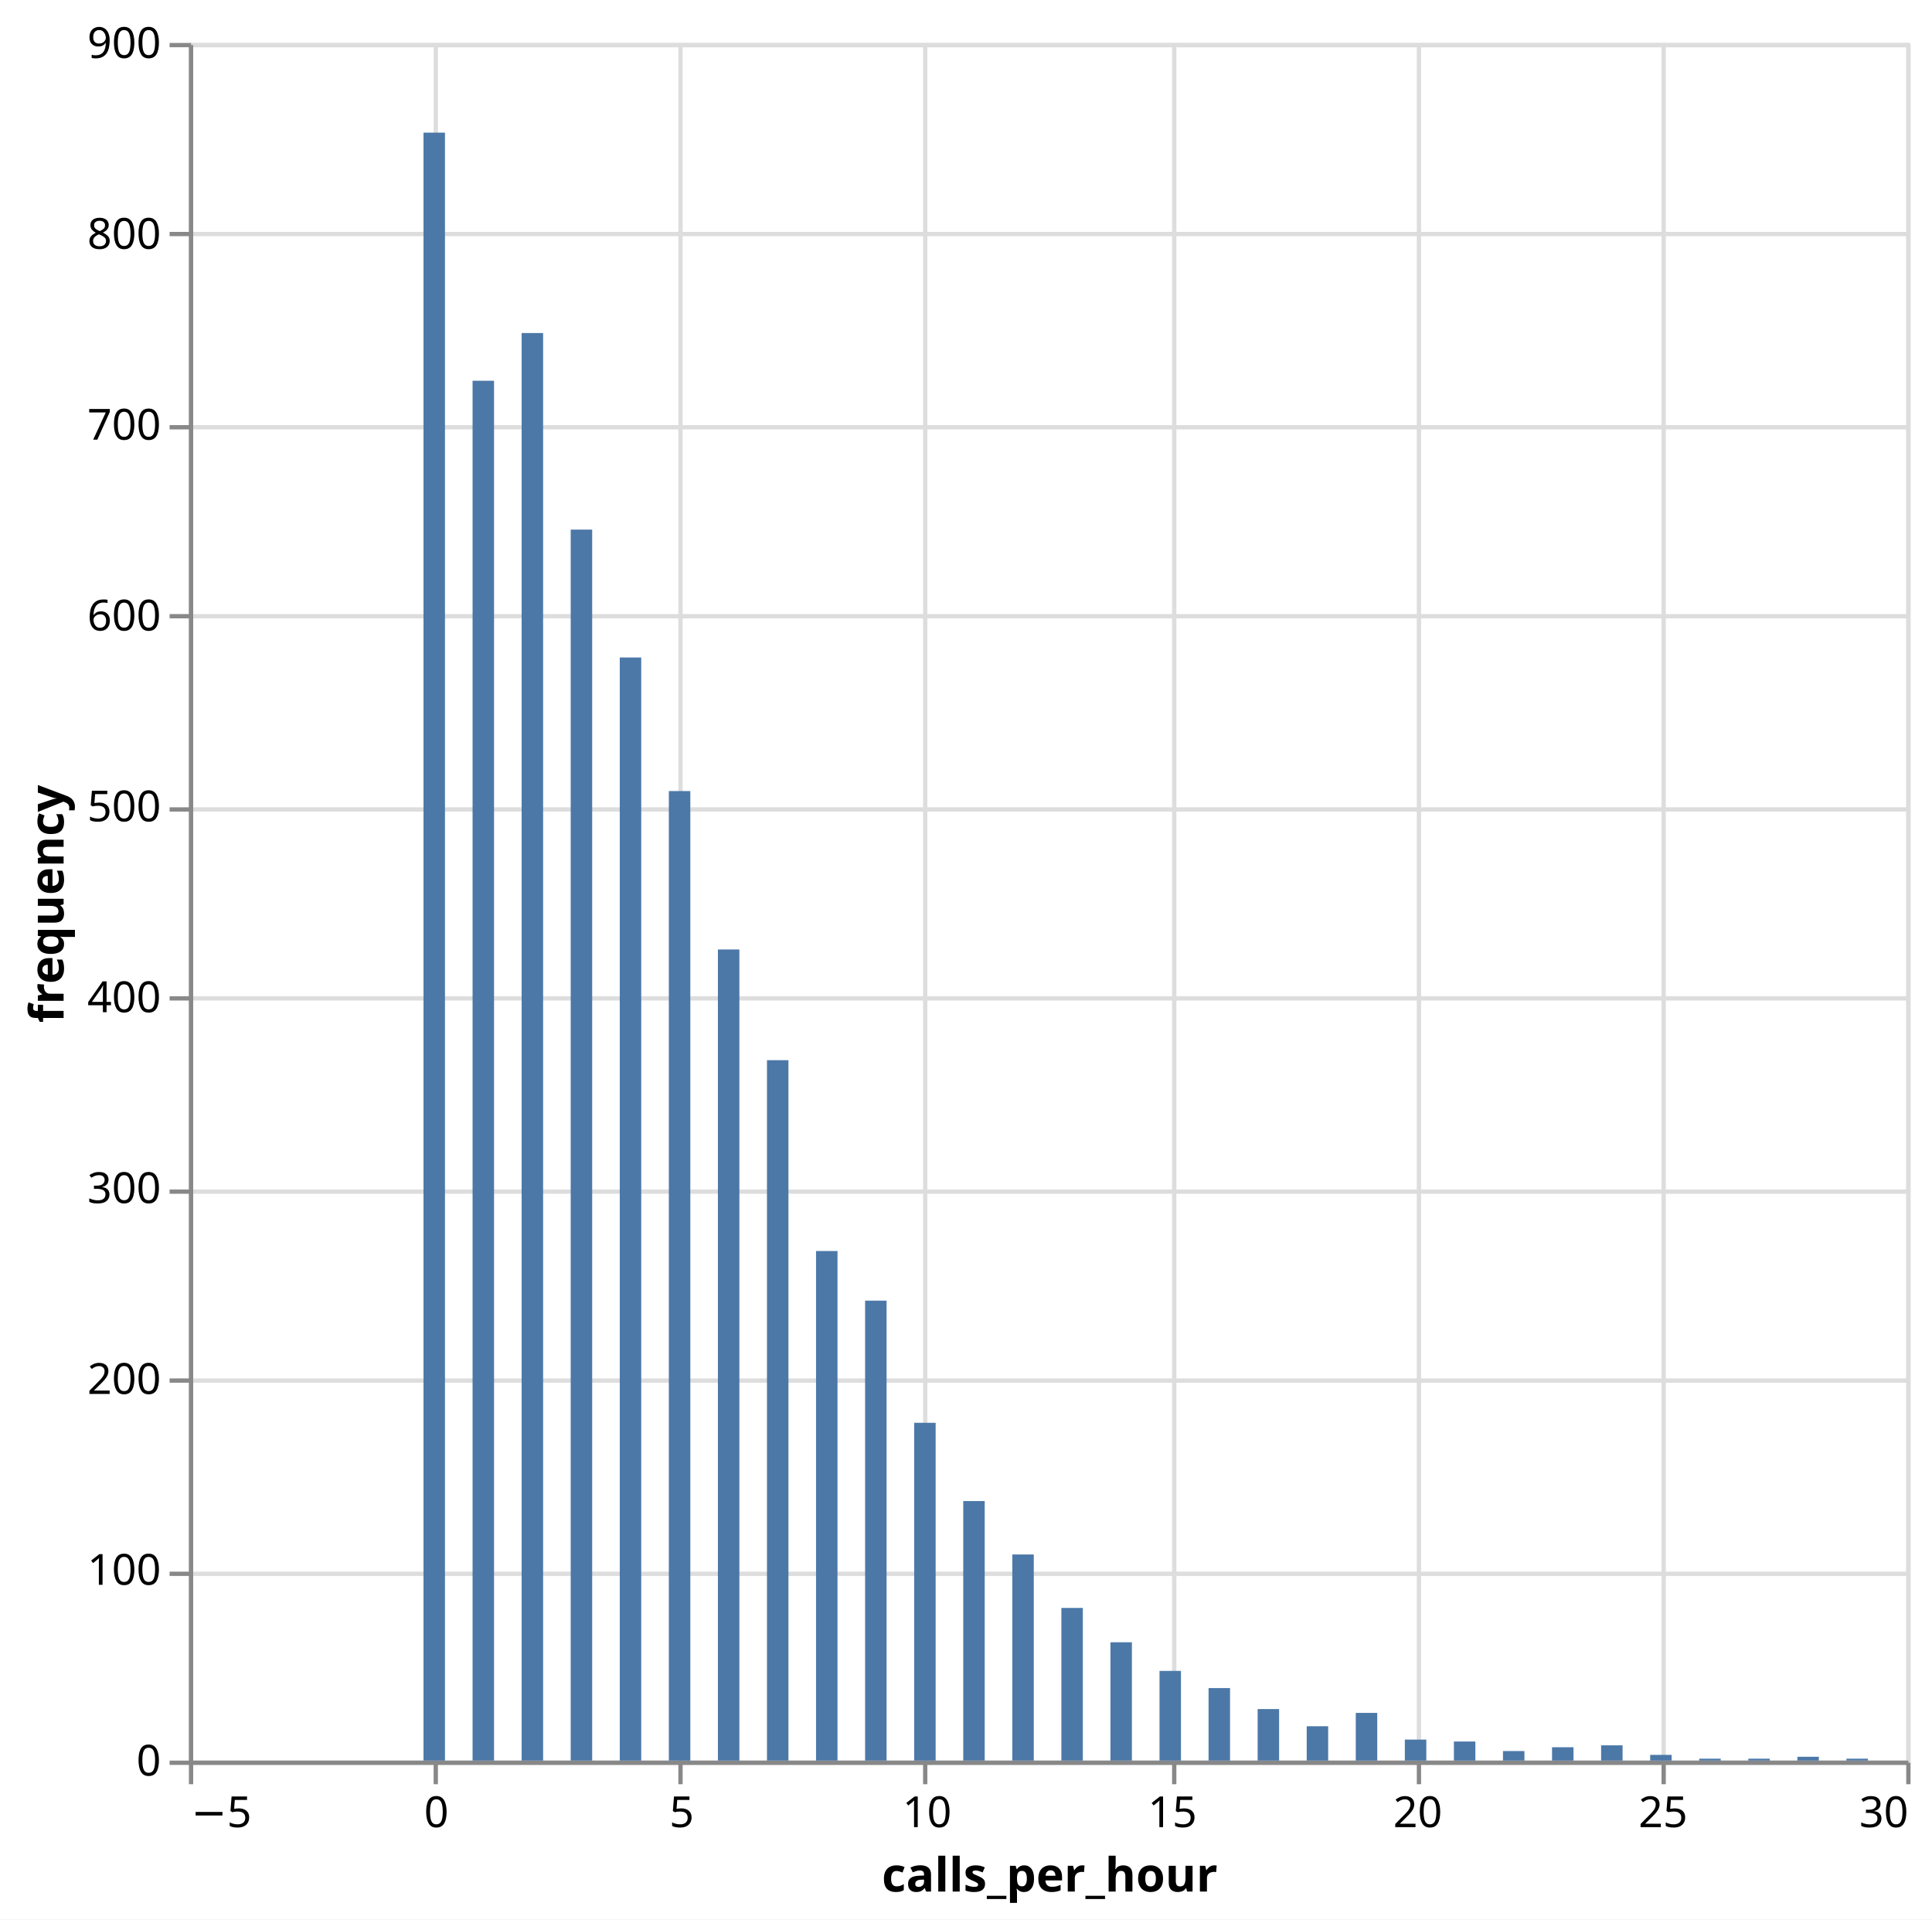
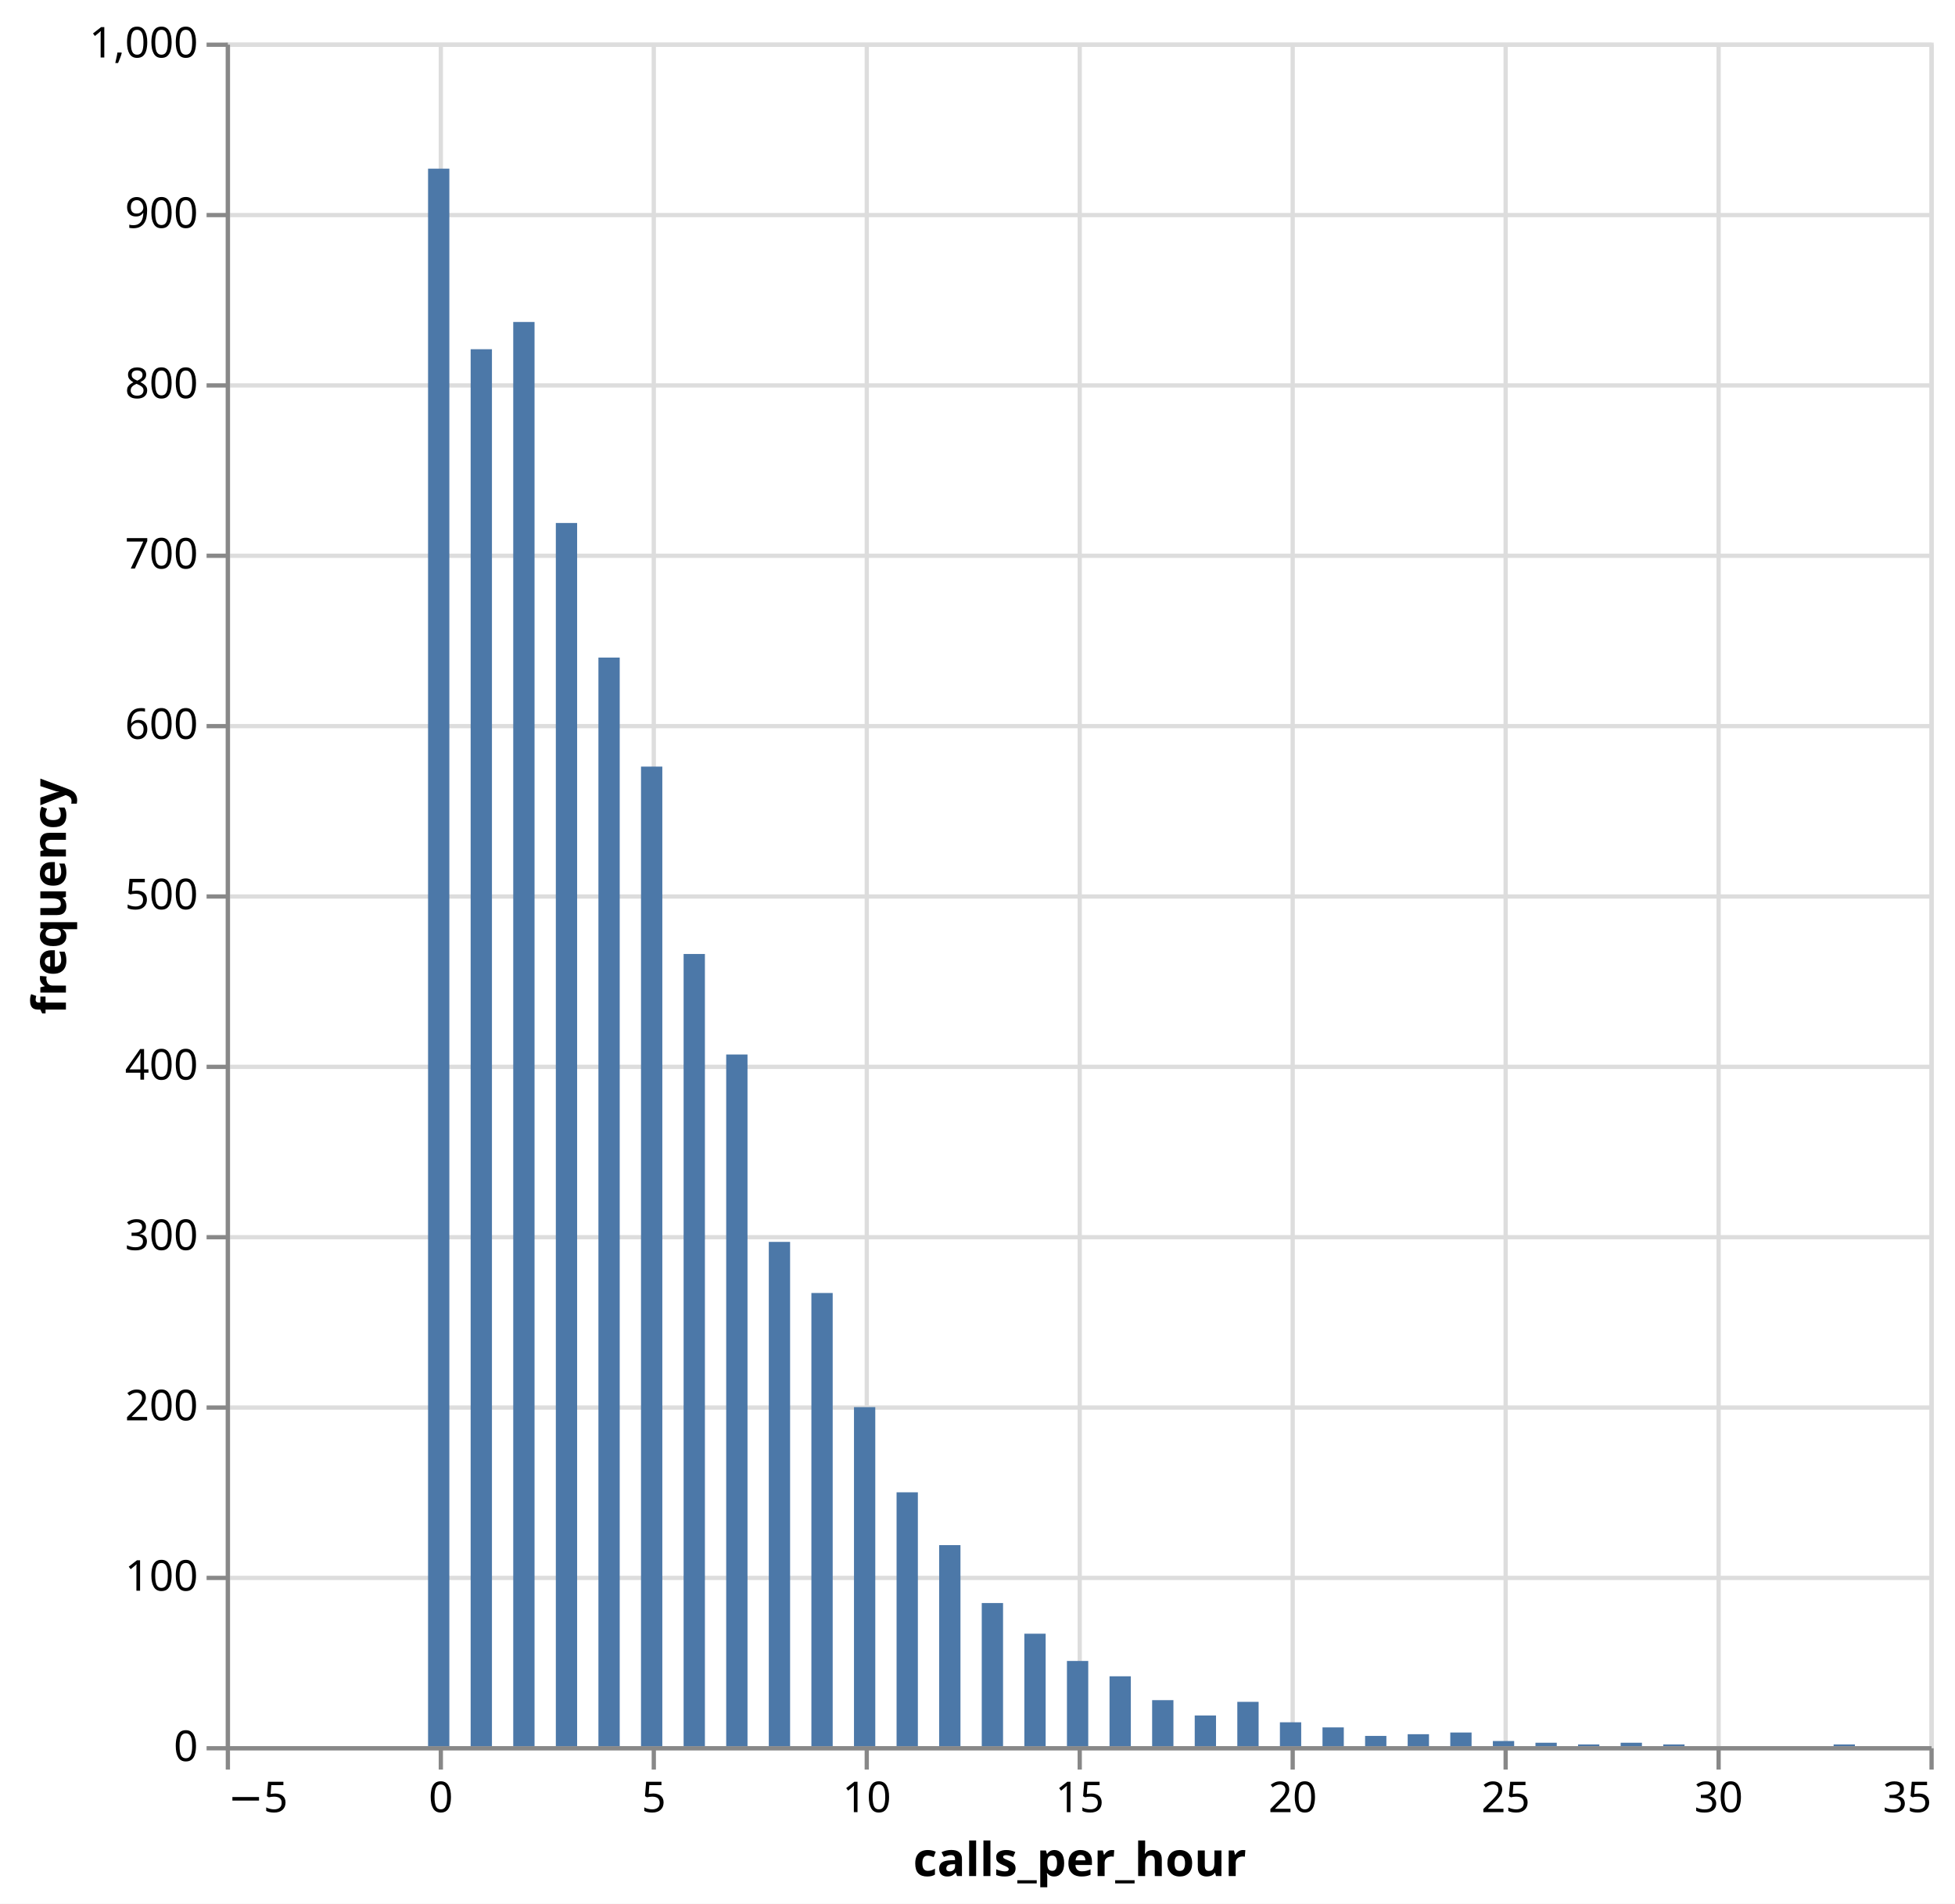
- <svg xmlns="http://www.w3.org/2000/svg" version="1.1" class="marks" width="450" height="447" viewBox="0 0 450 447">
-   <rect width="450" height="447" fill="white" />
-   <g fill="none" stroke-miterlimit="10" transform="translate(44,10)">
+ <svg xmlns="http://www.w3.org/2000/svg" version="1.1" class="marks" width="459" height="447" viewBox="0 0 459 447">
+   <rect width="459" height="447" fill="white" />
+   <g fill="none" stroke-miterlimit="10" transform="translate(53,10)">
    <g class="mark-group role-frame root" role="graphics-object" aria-roledescription="group mark container">
      <g transform="translate(0,0)">
        <path class="background" aria-hidden="true" d="M0.5,0.5h400v400h-400Z" stroke="#ddd" />
        <g>
          <g class="mark-group role-axis" aria-hidden="true">
            <g transform="translate(0.5,400.5)">
              <path class="background" aria-hidden="true" d="M0,0h0v0h0Z" pointer-events="none" />
              <g>
                <g class="mark-rule role-axis-grid" pointer-events="none">
                  <line transform="translate(0,-400)" x2="0" y2="400" stroke="#ddd" stroke-width="1" opacity="1" />
-                   <line transform="translate(57,-400)" x2="0" y2="400" stroke="#ddd" stroke-width="1" opacity="1" />
-                   <line transform="translate(114,-400)" x2="0" y2="400" stroke="#ddd" stroke-width="1" opacity="1" />
-                   <line transform="translate(171,-400)" x2="0" y2="400" stroke="#ddd" stroke-width="1" opacity="1" />
-                   <line transform="translate(229,-400)" x2="0" y2="400" stroke="#ddd" stroke-width="1" opacity="1" />
-                   <line transform="translate(286,-400)" x2="0" y2="400" stroke="#ddd" stroke-width="1" opacity="1" />
-                   <line transform="translate(343,-400)" x2="0" y2="400" stroke="#ddd" stroke-width="1" opacity="1" />
+                   <line transform="translate(50,-400)" x2="0" y2="400" stroke="#ddd" stroke-width="1" opacity="1" />
+                   <line transform="translate(100,-400)" x2="0" y2="400" stroke="#ddd" stroke-width="1" opacity="1" />
+                   <line transform="translate(150,-400)" x2="0" y2="400" stroke="#ddd" stroke-width="1" opacity="1" />
+                   <line transform="translate(200,-400)" x2="0" y2="400" stroke="#ddd" stroke-width="1" opacity="1" />
+                   <line transform="translate(250,-400)" x2="0" y2="400" stroke="#ddd" stroke-width="1" opacity="1" />
+                   <line transform="translate(300,-400)" x2="0" y2="400" stroke="#ddd" stroke-width="1" opacity="1" />
+                   <line transform="translate(350,-400)" x2="0" y2="400" stroke="#ddd" stroke-width="1" opacity="1" />
                  <line transform="translate(400,-400)" x2="0" y2="400" stroke="#ddd" stroke-width="1" opacity="1" />
                </g>
              </g>
              <path class="foreground" aria-hidden="true" d="" pointer-events="none" display="none" />
            </g>
          </g>
          <g class="mark-group role-axis" aria-hidden="true">
            <g transform="translate(0.5,0.5)">
              <path class="background" aria-hidden="true" d="M0,0h0v0h0Z" pointer-events="none" />
              <g>
                <g class="mark-rule role-axis-grid" pointer-events="none">
                  <line transform="translate(0,400)" x2="400" y2="0" stroke="#ddd" stroke-width="1" opacity="1" />
-                   <line transform="translate(0,356)" x2="400" y2="0" stroke="#ddd" stroke-width="1" opacity="1" />
-                   <line transform="translate(0,311)" x2="400" y2="0" stroke="#ddd" stroke-width="1" opacity="1" />
-                   <line transform="translate(0,267)" x2="400" y2="0" stroke="#ddd" stroke-width="1" opacity="1" />
-                   <line transform="translate(0,222)" x2="400" y2="0" stroke="#ddd" stroke-width="1" opacity="1" />
-                   <line transform="translate(0,178)" x2="400" y2="0" stroke="#ddd" stroke-width="1" opacity="1" />
-                   <line transform="translate(0,133)" x2="400" y2="0" stroke="#ddd" stroke-width="1" opacity="1" />
-                   <line transform="translate(0,89)" x2="400" y2="0" stroke="#ddd" stroke-width="1" opacity="1" />
-                   <line transform="translate(0,44)" x2="400" y2="0" stroke="#ddd" stroke-width="1" opacity="1" />
+                   <line transform="translate(0,360)" x2="400" y2="0" stroke="#ddd" stroke-width="1" opacity="1" />
+                   <line transform="translate(0,320)" x2="400" y2="0" stroke="#ddd" stroke-width="1" opacity="1" />
+                   <line transform="translate(0,280)" x2="400" y2="0" stroke="#ddd" stroke-width="1" opacity="1" />
+                   <line transform="translate(0,240)" x2="400" y2="0" stroke="#ddd" stroke-width="1" opacity="1" />
+                   <line transform="translate(0,200)" x2="400" y2="0" stroke="#ddd" stroke-width="1" opacity="1" />
+                   <line transform="translate(0,160)" x2="400" y2="0" stroke="#ddd" stroke-width="1" opacity="1" />
+                   <line transform="translate(0,120)" x2="400" y2="0" stroke="#ddd" stroke-width="1" opacity="1" />
+                   <line transform="translate(0,80)" x2="400" y2="0" stroke="#ddd" stroke-width="1" opacity="1" />
+                   <line transform="translate(0,40)" x2="400" y2="0" stroke="#ddd" stroke-width="1" opacity="1" />
                  <line transform="translate(0,0)" x2="400" y2="0" stroke="#ddd" stroke-width="1" opacity="1" />
                </g>
              </g>
              <path class="foreground" aria-hidden="true" d="" pointer-events="none" display="none" />
            </g>
          </g>
-           <g class="mark-group role-axis" role="graphics-symbol" aria-roledescription="axis" aria-label="X-axis titled 'calls_per_hour' for a linear scale with values from −5 to 30">
+           <g class="mark-group role-axis" role="graphics-symbol" aria-roledescription="axis" aria-label="X-axis titled 'calls_per_hour' for a linear scale with values from −5 to 35">
            <g transform="translate(0.5,400.5)">
              <path class="background" aria-hidden="true" d="M0,0h0v0h0Z" pointer-events="none" />
              <g>
                <g class="mark-rule role-axis-tick" pointer-events="none">
                  <line transform="translate(0,0)" x2="0" y2="5" stroke="#888" stroke-width="1" opacity="1" />
-                   <line transform="translate(57,0)" x2="0" y2="5" stroke="#888" stroke-width="1" opacity="1" />
-                   <line transform="translate(114,0)" x2="0" y2="5" stroke="#888" stroke-width="1" opacity="1" />
-                   <line transform="translate(171,0)" x2="0" y2="5" stroke="#888" stroke-width="1" opacity="1" />
-                   <line transform="translate(229,0)" x2="0" y2="5" stroke="#888" stroke-width="1" opacity="1" />
-                   <line transform="translate(286,0)" x2="0" y2="5" stroke="#888" stroke-width="1" opacity="1" />
-                   <line transform="translate(343,0)" x2="0" y2="5" stroke="#888" stroke-width="1" opacity="1" />
+                   <line transform="translate(50,0)" x2="0" y2="5" stroke="#888" stroke-width="1" opacity="1" />
+                   <line transform="translate(100,0)" x2="0" y2="5" stroke="#888" stroke-width="1" opacity="1" />
+                   <line transform="translate(150,0)" x2="0" y2="5" stroke="#888" stroke-width="1" opacity="1" />
+                   <line transform="translate(200,0)" x2="0" y2="5" stroke="#888" stroke-width="1" opacity="1" />
+                   <line transform="translate(250,0)" x2="0" y2="5" stroke="#888" stroke-width="1" opacity="1" />
+                   <line transform="translate(300,0)" x2="0" y2="5" stroke="#888" stroke-width="1" opacity="1" />
+                   <line transform="translate(350,0)" x2="0" y2="5" stroke="#888" stroke-width="1" opacity="1" />
                  <line transform="translate(400,0)" x2="0" y2="5" stroke="#888" stroke-width="1" opacity="1" />
                </g>
                <g class="mark-text role-axis-label" pointer-events="none">
                  <text text-anchor="start" transform="translate(0,15)" font-family="sans-serif" font-size="10px" fill="#000" opacity="1">−5</text>
-                   <text text-anchor="middle" transform="translate(57.14286,15)" font-family="sans-serif" font-size="10px" fill="#000" opacity="1">0</text>
-                   <text text-anchor="middle" transform="translate(114.2857,15)" font-family="sans-serif" font-size="10px" fill="#000" opacity="1">5</text>
-                   <text text-anchor="middle" transform="translate(171.4286,15)" font-family="sans-serif" font-size="10px" fill="#000" opacity="1">10</text>
-                   <text text-anchor="middle" transform="translate(228.5714,15)" font-family="sans-serif" font-size="10px" fill="#000" opacity="1">15</text>
-                   <text text-anchor="middle" transform="translate(285.7143,15)" font-family="sans-serif" font-size="10px" fill="#000" opacity="1">20</text>
-                   <text text-anchor="middle" transform="translate(342.8571,15)" font-family="sans-serif" font-size="10px" fill="#000" opacity="1">25</text>
-                   <text text-anchor="end" transform="translate(400,15)" font-family="sans-serif" font-size="10px" fill="#000" opacity="1">30</text>
+                   <text text-anchor="middle" transform="translate(50,15)" font-family="sans-serif" font-size="10px" fill="#000" opacity="1">0</text>
+                   <text text-anchor="middle" transform="translate(100,15)" font-family="sans-serif" font-size="10px" fill="#000" opacity="1">5</text>
+                   <text text-anchor="middle" transform="translate(150,15)" font-family="sans-serif" font-size="10px" fill="#000" opacity="1">10</text>
+                   <text text-anchor="middle" transform="translate(200,15)" font-family="sans-serif" font-size="10px" fill="#000" opacity="1">15</text>
+                   <text text-anchor="middle" transform="translate(250,15)" font-family="sans-serif" font-size="10px" fill="#000" opacity="1">20</text>
+                   <text text-anchor="middle" transform="translate(300,15)" font-family="sans-serif" font-size="10px" fill="#000" opacity="1">25</text>
+                   <text text-anchor="middle" transform="translate(350,15)" font-family="sans-serif" font-size="10px" fill="#000" opacity="1">30</text>
+                   <text text-anchor="end" transform="translate(400,15)" font-family="sans-serif" font-size="10px" fill="#000" opacity="1">35</text>
                </g>
                <g class="mark-rule role-axis-domain" pointer-events="none">
                  <line transform="translate(0,0)" x2="400" y2="0" stroke="#888" stroke-width="1" opacity="1" />
                </g>
                <g class="mark-text role-axis-title" pointer-events="none">
                  <text text-anchor="middle" transform="translate(200,30)" font-family="sans-serif" font-size="11px" font-weight="bold" fill="#000" opacity="1">calls_per_hour</text>
                </g>
              </g>
              <path class="foreground" aria-hidden="true" d="" pointer-events="none" display="none" />
            </g>
          </g>
-           <g class="mark-group role-axis" role="graphics-symbol" aria-roledescription="axis" aria-label="Y-axis titled 'frequency' for a linear scale with values from 0 to 900">
+           <g class="mark-group role-axis" role="graphics-symbol" aria-roledescription="axis" aria-label="Y-axis titled 'frequency' for a linear scale with values from 0 to 1,000">
            <g transform="translate(0.5,0.5)">
              <path class="background" aria-hidden="true" d="M0,0h0v0h0Z" pointer-events="none" />
              <g>
                <g class="mark-rule role-axis-tick" pointer-events="none">
                  <line transform="translate(0,400)" x2="-5" y2="0" stroke="#888" stroke-width="1" opacity="1" />
-                   <line transform="translate(0,356)" x2="-5" y2="0" stroke="#888" stroke-width="1" opacity="1" />
-                   <line transform="translate(0,311)" x2="-5" y2="0" stroke="#888" stroke-width="1" opacity="1" />
-                   <line transform="translate(0,267)" x2="-5" y2="0" stroke="#888" stroke-width="1" opacity="1" />
-                   <line transform="translate(0,222)" x2="-5" y2="0" stroke="#888" stroke-width="1" opacity="1" />
-                   <line transform="translate(0,178)" x2="-5" y2="0" stroke="#888" stroke-width="1" opacity="1" />
-                   <line transform="translate(0,133)" x2="-5" y2="0" stroke="#888" stroke-width="1" opacity="1" />
-                   <line transform="translate(0,89)" x2="-5" y2="0" stroke="#888" stroke-width="1" opacity="1" />
-                   <line transform="translate(0,44)" x2="-5" y2="0" stroke="#888" stroke-width="1" opacity="1" />
+                   <line transform="translate(0,360)" x2="-5" y2="0" stroke="#888" stroke-width="1" opacity="1" />
+                   <line transform="translate(0,320)" x2="-5" y2="0" stroke="#888" stroke-width="1" opacity="1" />
+                   <line transform="translate(0,280)" x2="-5" y2="0" stroke="#888" stroke-width="1" opacity="1" />
+                   <line transform="translate(0,240)" x2="-5" y2="0" stroke="#888" stroke-width="1" opacity="1" />
+                   <line transform="translate(0,200)" x2="-5" y2="0" stroke="#888" stroke-width="1" opacity="1" />
+                   <line transform="translate(0,160)" x2="-5" y2="0" stroke="#888" stroke-width="1" opacity="1" />
+                   <line transform="translate(0,120)" x2="-5" y2="0" stroke="#888" stroke-width="1" opacity="1" />
+                   <line transform="translate(0,80)" x2="-5" y2="0" stroke="#888" stroke-width="1" opacity="1" />
+                   <line transform="translate(0,40)" x2="-5" y2="0" stroke="#888" stroke-width="1" opacity="1" />
                  <line transform="translate(0,0)" x2="-5" y2="0" stroke="#888" stroke-width="1" opacity="1" />
                </g>
                <g class="mark-text role-axis-label" pointer-events="none">
                  <text text-anchor="end" transform="translate(-7,403)" font-family="sans-serif" font-size="10px" fill="#000" opacity="1">0</text>
-                   <text text-anchor="end" transform="translate(-7,358.5556)" font-family="sans-serif" font-size="10px" fill="#000" opacity="1">100</text>
-                   <text text-anchor="end" transform="translate(-7,314.1111)" font-family="sans-serif" font-size="10px" fill="#000" opacity="1">200</text>
-                   <text text-anchor="end" transform="translate(-7,269.6667)" font-family="sans-serif" font-size="10px" fill="#000" opacity="1">300</text>
-                   <text text-anchor="end" transform="translate(-7,225.2222)" font-family="sans-serif" font-size="10px" fill="#000" opacity="1">400</text>
-                   <text text-anchor="end" transform="translate(-7,180.7778)" font-family="sans-serif" font-size="10px" fill="#000" opacity="1">500</text>
-                   <text text-anchor="end" transform="translate(-7,136.3333)" font-family="sans-serif" font-size="10px" fill="#000" opacity="1">600</text>
-                   <text text-anchor="end" transform="translate(-7,91.88889)" font-family="sans-serif" font-size="10px" fill="#000" opacity="1">700</text>
-                   <text text-anchor="end" transform="translate(-7,47.44444)" font-family="sans-serif" font-size="10px" fill="#000" opacity="1">800</text>
-                   <text text-anchor="end" transform="translate(-7,3)" font-family="sans-serif" font-size="10px" fill="#000" opacity="1">900</text>
+                   <text text-anchor="end" transform="translate(-7,363)" font-family="sans-serif" font-size="10px" fill="#000" opacity="1">100</text>
+                   <text text-anchor="end" transform="translate(-7,323)" font-family="sans-serif" font-size="10px" fill="#000" opacity="1">200</text>
+                   <text text-anchor="end" transform="translate(-7,283)" font-family="sans-serif" font-size="10px" fill="#000" opacity="1">300</text>
+                   <text text-anchor="end" transform="translate(-7,243)" font-family="sans-serif" font-size="10px" fill="#000" opacity="1">400</text>
+                   <text text-anchor="end" transform="translate(-7,203)" font-family="sans-serif" font-size="10px" fill="#000" opacity="1">500</text>
+                   <text text-anchor="end" transform="translate(-7,163)" font-family="sans-serif" font-size="10px" fill="#000" opacity="1">600</text>
+                   <text text-anchor="end" transform="translate(-7,123)" font-family="sans-serif" font-size="10px" fill="#000" opacity="1">700</text>
+                   <text text-anchor="end" transform="translate(-7,83)" font-family="sans-serif" font-size="10px" fill="#000" opacity="1">800</text>
+                   <text text-anchor="end" transform="translate(-7,43)" font-family="sans-serif" font-size="10px" fill="#000" opacity="1">900</text>
+                   <text text-anchor="end" transform="translate(-7,3)" font-family="sans-serif" font-size="10px" fill="#000" opacity="1">1,000</text>
                </g>
                <g class="mark-rule role-axis-domain" pointer-events="none">
                  <line transform="translate(0,400)" x2="0" y2="-400" stroke="#888" stroke-width="1" opacity="1" />
                </g>
                <g class="mark-text role-axis-title" pointer-events="none">
-                   <text text-anchor="middle" transform="translate(-27.68457,200) rotate(-90) translate(0,-2)" font-family="sans-serif" font-size="11px" font-weight="bold" fill="#000" opacity="1">frequency</text>
+                   <text text-anchor="middle" transform="translate(-36.02441,200) rotate(-90) translate(0,-2)" font-family="sans-serif" font-size="11px" font-weight="bold" fill="#000" opacity="1">frequency</text>
                </g>
              </g>
              <path class="foreground" aria-hidden="true" d="" pointer-events="none" display="none" />
            </g>
          </g>
          <g class="mark-rect role-mark marks" role="graphics-object" aria-roledescription="rect mark container">
-             <path aria-label="calls_per_hour: 0; frequency: 853" role="graphics-symbol" aria-roledescription="bar" d="M54.643,20.889h5v379.111h-5Z" fill="#4c78a8" />
-             <path aria-label="calls_per_hour: 1; frequency: 723" role="graphics-symbol" aria-roledescription="bar" d="M66.071,78.667h5v321.333h-5Z" fill="#4c78a8" />
-             <path aria-label="calls_per_hour: 2; frequency: 748" role="graphics-symbol" aria-roledescription="bar" d="M77.5,67.556h5v332.444h-5Z" fill="#4c78a8" />
-             <path aria-label="calls_per_hour: 3; frequency: 645" role="graphics-symbol" aria-roledescription="bar" d="M88.929,113.333h5v286.667h-5Z" fill="#4c78a8" />
-             <path aria-label="calls_per_hour: 4; frequency: 578" role="graphics-symbol" aria-roledescription="bar" d="M100.357,143.111h5v256.889h-5Z" fill="#4c78a8" />
-             <path aria-label="calls_per_hour: 5; frequency: 508" role="graphics-symbol" aria-roledescription="bar" d="M111.786,174.222h5v225.778h-5Z" fill="#4c78a8" />
-             <path aria-label="calls_per_hour: 6; frequency: 425" role="graphics-symbol" aria-roledescription="bar" d="M123.214,211.111h5v188.889h-5Z" fill="#4c78a8" />
-             <path aria-label="calls_per_hour: 7; frequency: 367" role="graphics-symbol" aria-roledescription="bar" d="M134.643,236.889h5v163.111h-5Z" fill="#4c78a8" />
-             <path aria-label="calls_per_hour: 8; frequency: 267" role="graphics-symbol" aria-roledescription="bar" d="M146.071,281.333h5v118.667h-5Z" fill="#4c78a8" />
-             <path aria-label="calls_per_hour: 9; frequency: 241" role="graphics-symbol" aria-roledescription="bar" d="M157.5,292.889h5v107.111h-5Z" fill="#4c78a8" />
-             <path aria-label="calls_per_hour: 10; frequency: 177" role="graphics-symbol" aria-roledescription="bar" d="M168.929,321.333h5v78.667h-5Z" fill="#4c78a8" />
-             <path aria-label="calls_per_hour: 11; frequency: 136" role="graphics-symbol" aria-roledescription="bar" d="M180.357,339.556h5v60.444h-5Z" fill="#4c78a8" />
-             <path aria-label="calls_per_hour: 12; frequency: 108" role="graphics-symbol" aria-roledescription="bar" d="M191.786,352h5v48h-5Z" fill="#4c78a8" />
-             <path aria-label="calls_per_hour: 13; frequency: 80" role="graphics-symbol" aria-roledescription="bar" d="M203.214,364.444h5v35.556h-5Z" fill="#4c78a8" />
-             <path aria-label="calls_per_hour: 14; frequency: 62" role="graphics-symbol" aria-roledescription="bar" d="M214.643,372.444h5v27.556h-5Z" fill="#4c78a8" />
-             <path aria-label="calls_per_hour: 15; frequency: 47" role="graphics-symbol" aria-roledescription="bar" d="M226.071,379.111h5v20.889h-5Z" fill="#4c78a8" />
-             <path aria-label="calls_per_hour: 16; frequency: 38" role="graphics-symbol" aria-roledescription="bar" d="M237.5,383.111h5v16.889h-5Z" fill="#4c78a8" />
-             <path aria-label="calls_per_hour: 17; frequency: 27" role="graphics-symbol" aria-roledescription="bar" d="M248.929,388h5v12h-5Z" fill="#4c78a8" />
-             <path aria-label="calls_per_hour: 18; frequency: 18" role="graphics-symbol" aria-roledescription="bar" d="M260.357,392h5v8h-5Z" fill="#4c78a8" />
-             <path aria-label="calls_per_hour: 19; frequency: 25" role="graphics-symbol" aria-roledescription="bar" d="M271.786,388.889h5v11.111h-5Z" fill="#4c78a8" />
-             <path aria-label="calls_per_hour: 20; frequency: 11" role="graphics-symbol" aria-roledescription="bar" d="M283.214,395.111h5v4.889h-5Z" fill="#4c78a8" />
-             <path aria-label="calls_per_hour: 21; frequency: 10" role="graphics-symbol" aria-roledescription="bar" d="M294.643,395.556h5v4.444h-5Z" fill="#4c78a8" />
-             <path aria-label="calls_per_hour: 22; frequency: 5" role="graphics-symbol" aria-roledescription="bar" d="M306.071,397.778h5v2.222h-5Z" fill="#4c78a8" />
-             <path aria-label="calls_per_hour: 23; frequency: 7" role="graphics-symbol" aria-roledescription="bar" d="M317.5,396.889h5v3.111h-5Z" fill="#4c78a8" />
-             <path aria-label="calls_per_hour: 24; frequency: 8" role="graphics-symbol" aria-roledescription="bar" d="M328.929,396.444h5v3.556h-5Z" fill="#4c78a8" />
-             <path aria-label="calls_per_hour: 25; frequency: 3" role="graphics-symbol" aria-roledescription="bar" d="M340.357,398.667h5v1.333h-5Z" fill="#4c78a8" />
-             <path aria-label="calls_per_hour: 26; frequency: 1" role="graphics-symbol" aria-roledescription="bar" d="M351.786,399.556h5v0.444h-5Z" fill="#4c78a8" />
-             <path aria-label="calls_per_hour: 27; frequency: 1" role="graphics-symbol" aria-roledescription="bar" d="M363.214,399.556h5v0.444h-5Z" fill="#4c78a8" />
-             <path aria-label="calls_per_hour: 28; frequency: 2" role="graphics-symbol" aria-roledescription="bar" d="M374.643,399.111h5v0.889h-5Z" fill="#4c78a8" />
-             <path aria-label="calls_per_hour: 29; frequency: 1" role="graphics-symbol" aria-roledescription="bar" d="M386.071,399.556h5v0.444h-5Z" fill="#4c78a8" />
+             <path aria-label="calls_per_hour: 0; frequency: 926" role="graphics-symbol" aria-roledescription="bar" d="M47.5,29.6h5v370.4h-5Z" fill="#4c78a8" />
+             <path aria-label="calls_per_hour: 1; frequency: 820" role="graphics-symbol" aria-roledescription="bar" d="M57.5,72h5v328h-5Z" fill="#4c78a8" />
+             <path aria-label="calls_per_hour: 2; frequency: 836" role="graphics-symbol" aria-roledescription="bar" d="M67.5,65.6h5v334.4h-5Z" fill="#4c78a8" />
+             <path aria-label="calls_per_hour: 3; frequency: 718" role="graphics-symbol" aria-roledescription="bar" d="M77.5,112.8h5v287.2h-5Z" fill="#4c78a8" />
+             <path aria-label="calls_per_hour: 4; frequency: 639" role="graphics-symbol" aria-roledescription="bar" d="M87.5,144.4h5v255.6h-5Z" fill="#4c78a8" />
+             <path aria-label="calls_per_hour: 5; frequency: 575" role="graphics-symbol" aria-roledescription="bar" d="M97.5,170h5v230h-5Z" fill="#4c78a8" />
+             <path aria-label="calls_per_hour: 6; frequency: 465" role="graphics-symbol" aria-roledescription="bar" d="M107.5,214h5v186h-5Z" fill="#4c78a8" />
+             <path aria-label="calls_per_hour: 7; frequency: 406" role="graphics-symbol" aria-roledescription="bar" d="M117.5,237.6h5v162.4h-5Z" fill="#4c78a8" />
+             <path aria-label="calls_per_hour: 8; frequency: 296" role="graphics-symbol" aria-roledescription="bar" d="M127.5,281.6h5v118.4h-5Z" fill="#4c78a8" />
+             <path aria-label="calls_per_hour: 9; frequency: 266" role="graphics-symbol" aria-roledescription="bar" d="M137.5,293.6h5v106.4h-5Z" fill="#4c78a8" />
+             <path aria-label="calls_per_hour: 10; frequency: 199" role="graphics-symbol" aria-roledescription="bar" d="M147.5,320.4h5v79.6h-5Z" fill="#4c78a8" />
+             <path aria-label="calls_per_hour: 11; frequency: 149" role="graphics-symbol" aria-roledescription="bar" d="M157.5,340.4h5v59.6h-5Z" fill="#4c78a8" />
+             <path aria-label="calls_per_hour: 12; frequency: 118" role="graphics-symbol" aria-roledescription="bar" d="M167.5,352.8h5v47.2h-5Z" fill="#4c78a8" />
+             <path aria-label="calls_per_hour: 13; frequency: 84" role="graphics-symbol" aria-roledescription="bar" d="M177.5,366.4h5v33.6h-5Z" fill="#4c78a8" />
+             <path aria-label="calls_per_hour: 14; frequency: 66" role="graphics-symbol" aria-roledescription="bar" d="M187.5,373.6h5v26.4h-5Z" fill="#4c78a8" />
+             <path aria-label="calls_per_hour: 15; frequency: 50" role="graphics-symbol" aria-roledescription="bar" d="M197.5,380h5v20h-5Z" fill="#4c78a8" />
+             <path aria-label="calls_per_hour: 16; frequency: 41" role="graphics-symbol" aria-roledescription="bar" d="M207.5,383.6h5v16.4h-5Z" fill="#4c78a8" />
+             <path aria-label="calls_per_hour: 17; frequency: 27" role="graphics-symbol" aria-roledescription="bar" d="M217.5,389.2h5v10.8h-5Z" fill="#4c78a8" />
+             <path aria-label="calls_per_hour: 18; frequency: 18" role="graphics-symbol" aria-roledescription="bar" d="M227.5,392.8h5v7.2h-5Z" fill="#4c78a8" />
+             <path aria-label="calls_per_hour: 19; frequency: 26" role="graphics-symbol" aria-roledescription="bar" d="M237.5,389.6h5v10.4h-5Z" fill="#4c78a8" />
+             <path aria-label="calls_per_hour: 20; frequency: 14" role="graphics-symbol" aria-roledescription="bar" d="M247.5,394.4h5v5.6h-5Z" fill="#4c78a8" />
+             <path aria-label="calls_per_hour: 21; frequency: 11" role="graphics-symbol" aria-roledescription="bar" d="M257.5,395.6h5v4.4h-5Z" fill="#4c78a8" />
+             <path aria-label="calls_per_hour: 22; frequency: 6" role="graphics-symbol" aria-roledescription="bar" d="M267.5,397.6h5v2.4h-5Z" fill="#4c78a8" />
+             <path aria-label="calls_per_hour: 23; frequency: 7" role="graphics-symbol" aria-roledescription="bar" d="M277.5,397.2h5v2.8h-5Z" fill="#4c78a8" />
+             <path aria-label="calls_per_hour: 24; frequency: 8" role="graphics-symbol" aria-roledescription="bar" d="M287.5,396.8h5v3.2h-5Z" fill="#4c78a8" />
+             <path aria-label="calls_per_hour: 25; frequency: 3" role="graphics-symbol" aria-roledescription="bar" d="M297.5,398.8h5v1.2h-5Z" fill="#4c78a8" />
+             <path aria-label="calls_per_hour: 26; frequency: 2" role="graphics-symbol" aria-roledescription="bar" d="M307.5,399.2h5v0.8h-5Z" fill="#4c78a8" />
+             <path aria-label="calls_per_hour: 27; frequency: 1" role="graphics-symbol" aria-roledescription="bar" d="M317.5,399.6h5v0.4h-5Z" fill="#4c78a8" />
+             <path aria-label="calls_per_hour: 28; frequency: 2" role="graphics-symbol" aria-roledescription="bar" d="M327.5,399.2h5v0.8h-5Z" fill="#4c78a8" />
+             <path aria-label="calls_per_hour: 29; frequency: 1" role="graphics-symbol" aria-roledescription="bar" d="M337.5,399.6h5v0.4h-5Z" fill="#4c78a8" />
+             <path aria-label="calls_per_hour: 33; frequency: 1" role="graphics-symbol" aria-roledescription="bar" d="M377.5,399.6h5v0.4h-5Z" fill="#4c78a8" />
          </g>
        </g>
        <path class="foreground" aria-hidden="true" d="" display="none" />
      </g>
    </g>
  </g>
</svg>
